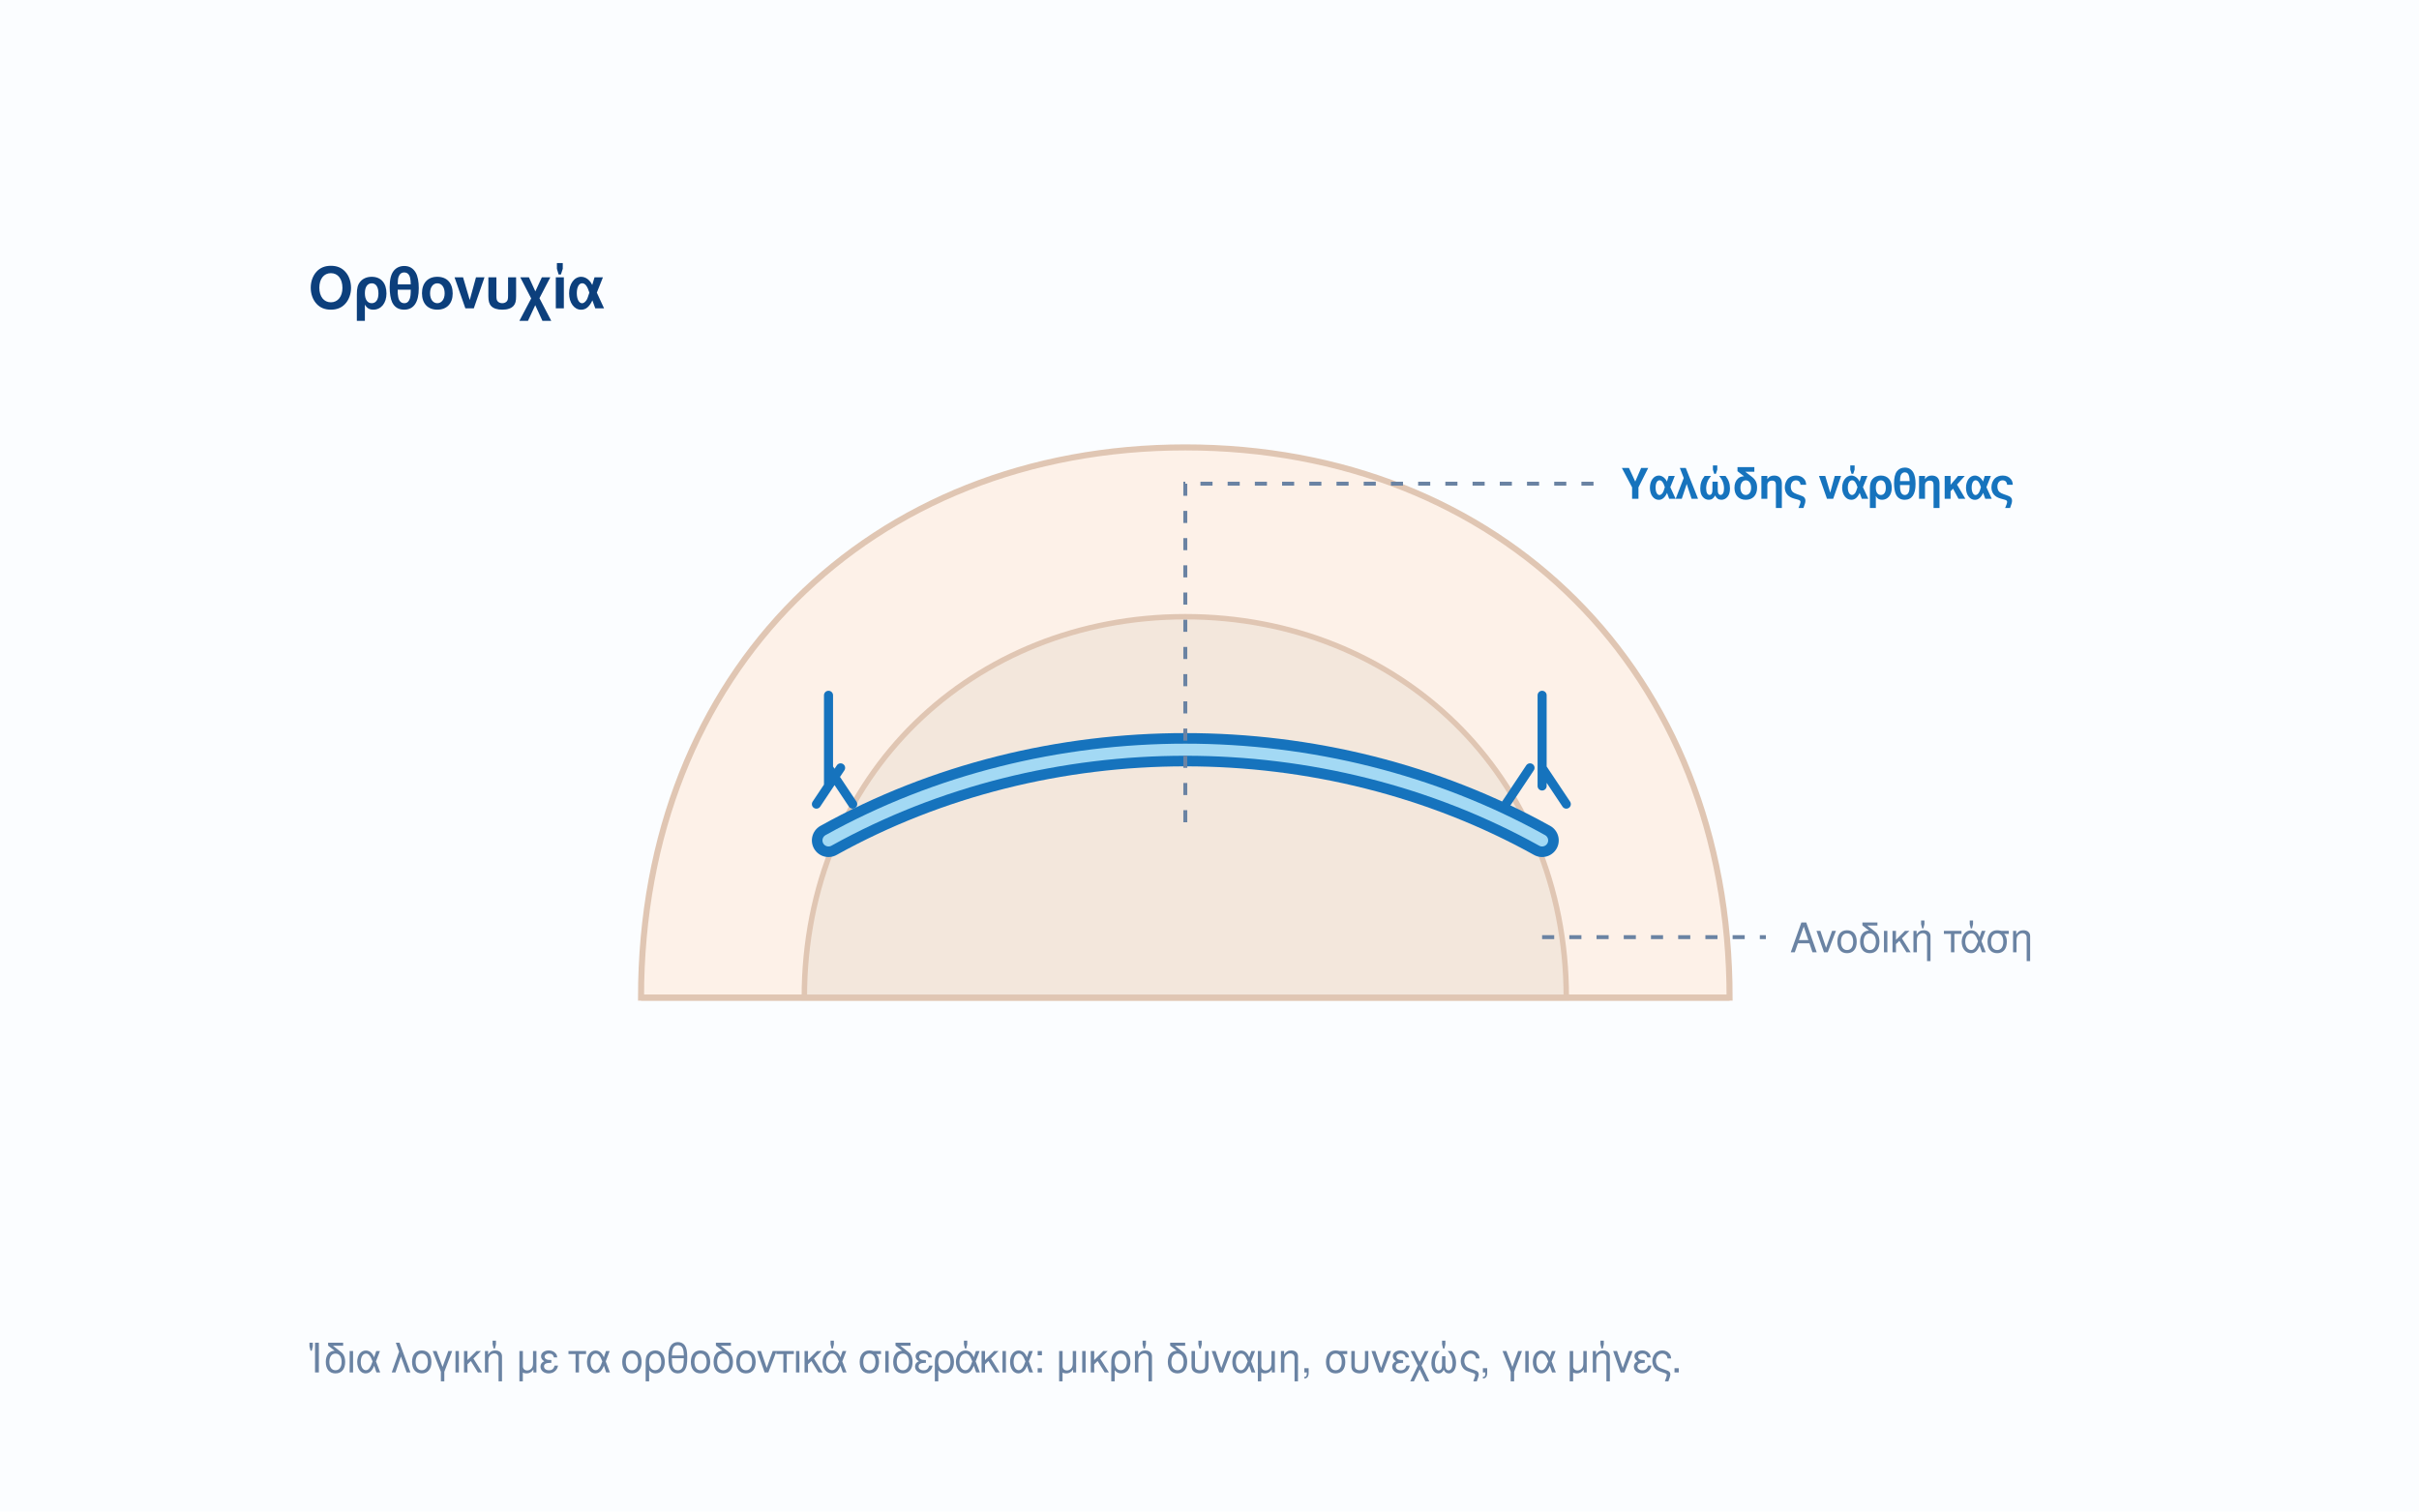
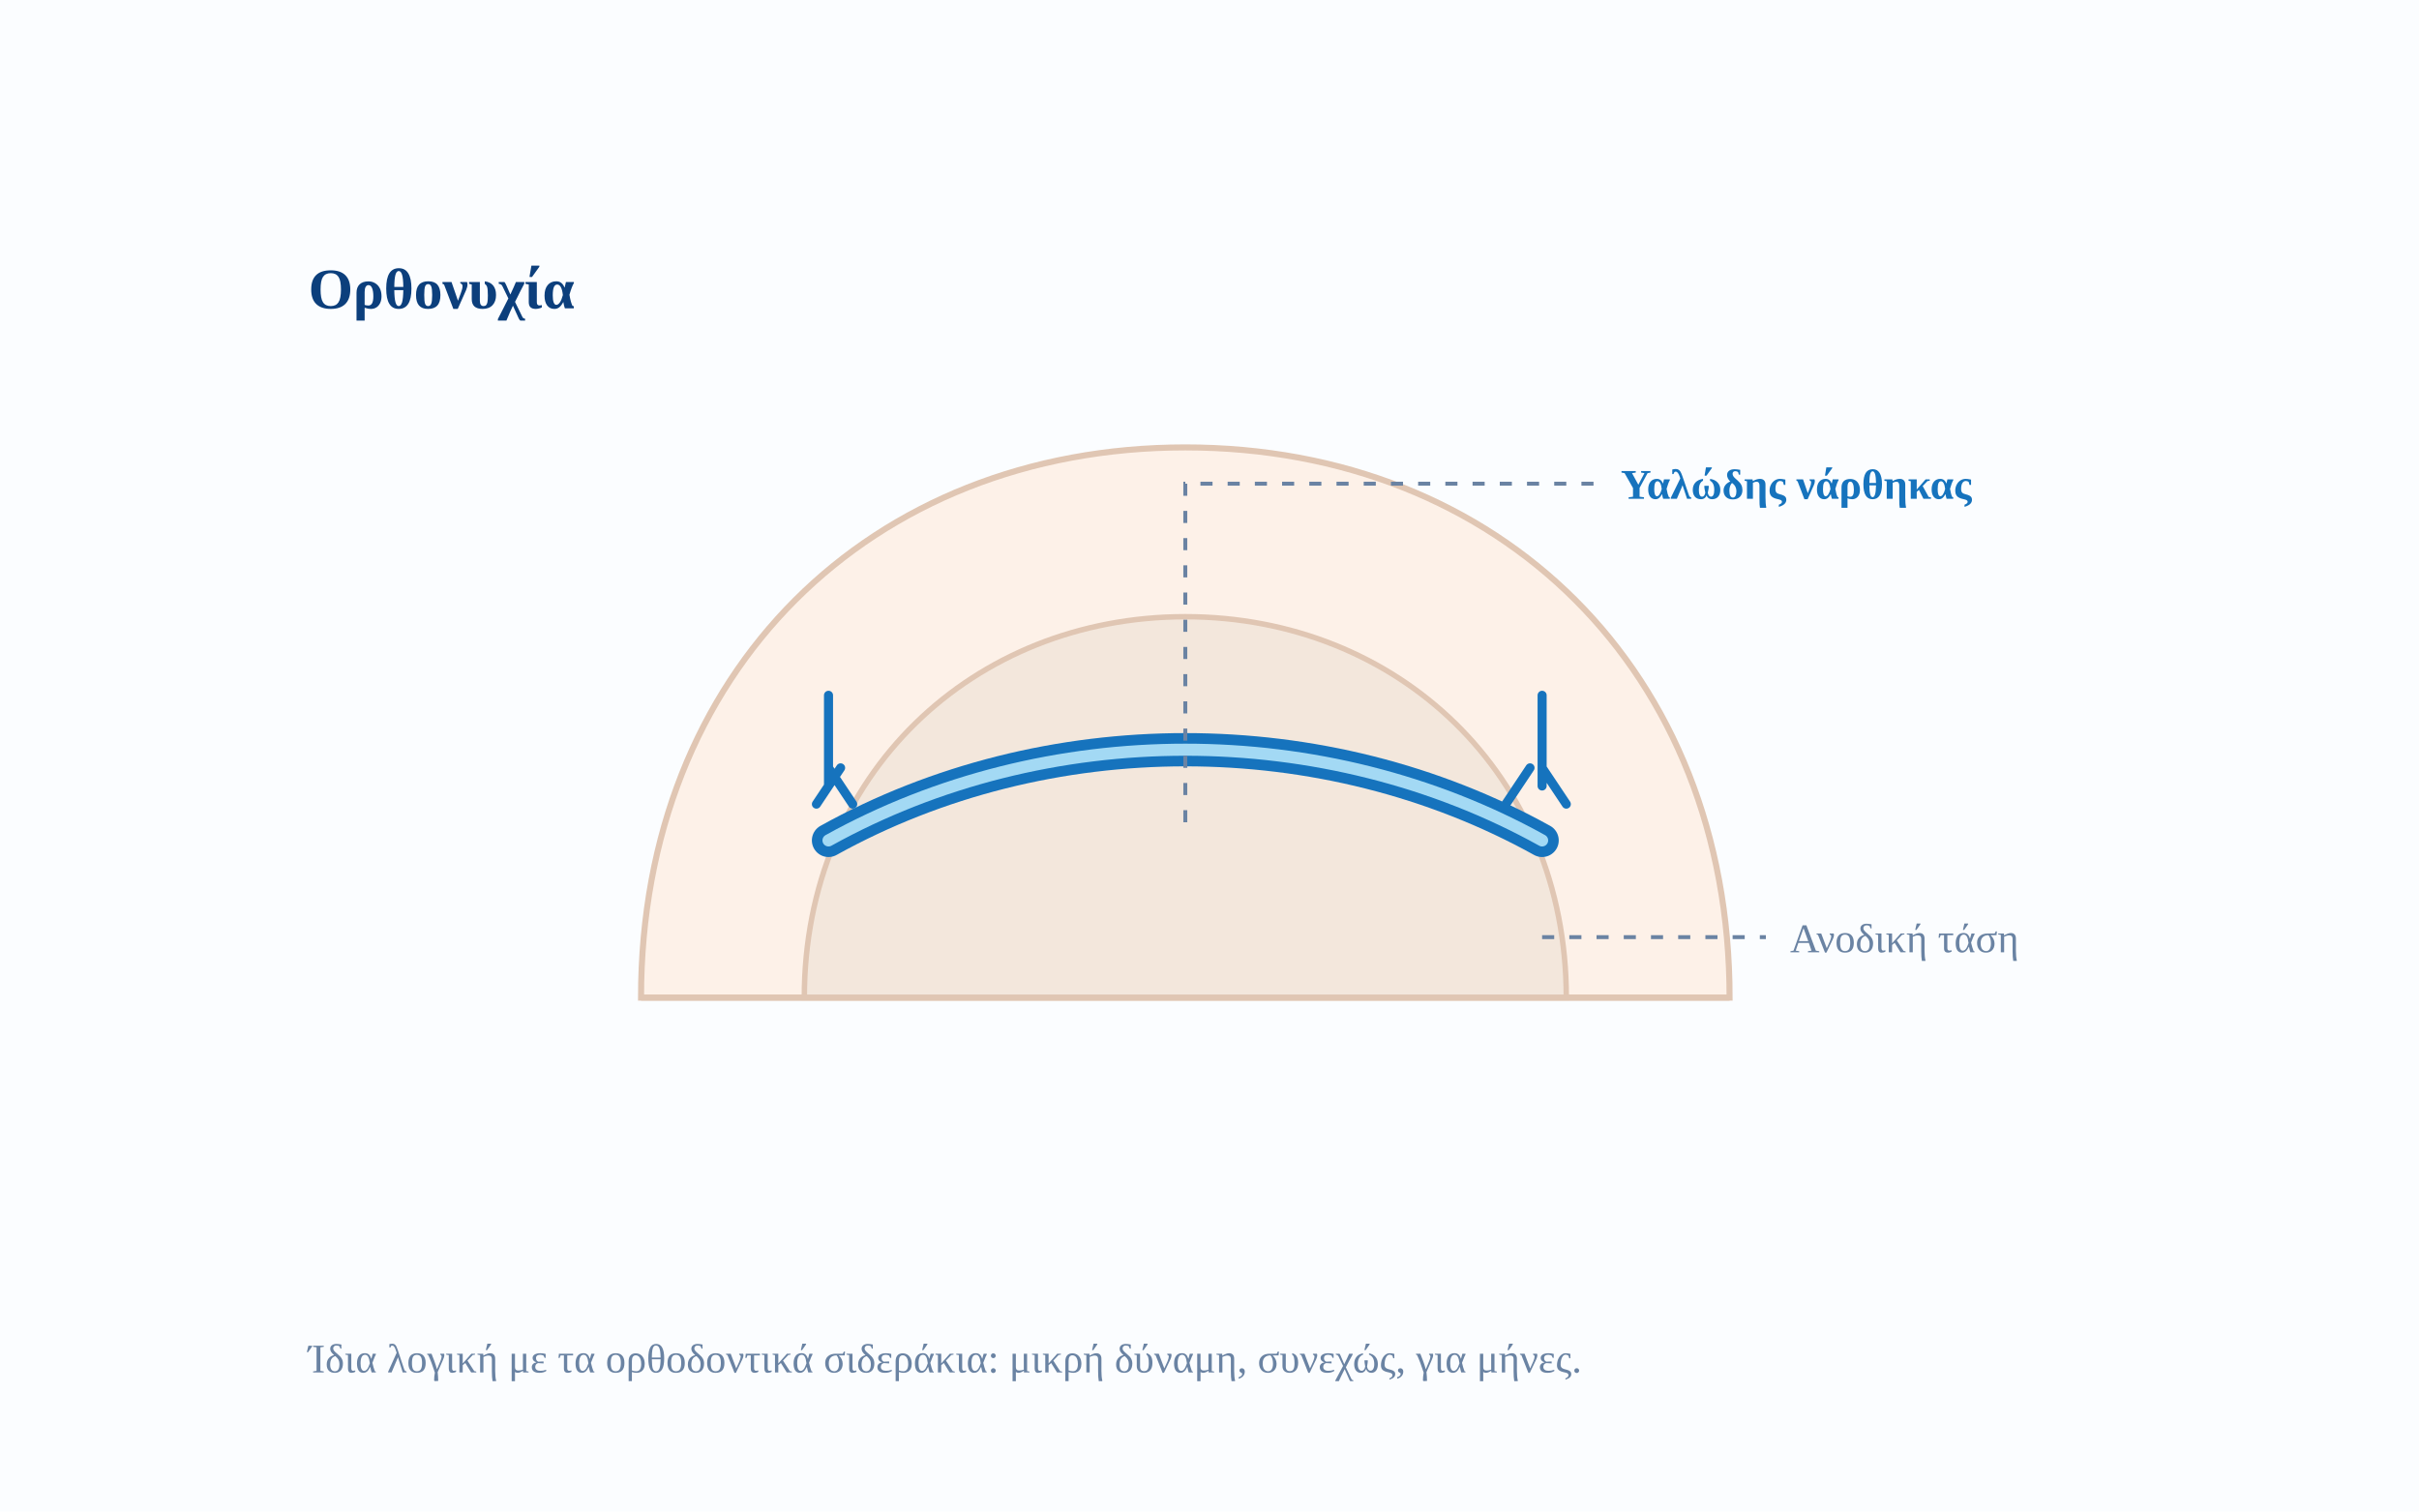
<svg xmlns="http://www.w3.org/2000/svg" viewBox="0 0 800 500" width="800" height="500" role="img" aria-label="Νάρθηκας ορθονυχίας">
  <rect width="800" height="500" fill="#fbfdff" />
  <g transform="translate(62,10)">
    <path d="M150 320c0-108 76-182 180-182s180 74 180 182z" fill="#fdf1e8" stroke="#e0c6b3" stroke-width="2" />
    <path d="M204 320c0-74 56-126 126-126s126 52 126 126z" fill="#f3e7dc" stroke="#e0c6b3" stroke-width="1.8" />
    <path d="M212 268c72-40 164-40 236 0" fill="none" stroke="#1673bd" stroke-width="11" stroke-linecap="round" />
    <path d="M212 268c72-40 164-40 236 0" fill="none" stroke="#a3d9f4" stroke-width="4" stroke-linecap="round" />
    <g fill="none" stroke="#1673bd" stroke-width="3" stroke-linecap="round">
      <path d="M212 250v-30M216 244l-8 12M212 244l8 12" />
      <path d="M448 250v-30M444 244l-8 12M448 244l8 12" />
    </g>
    <path d="M150 320h360" stroke="#e0c6b3" stroke-width="2" />
    <path d="M330 262V150h136" fill="none" stroke="#6a83a3" stroke-width="1.3" stroke-dasharray="4 5" />
-     <text x="474" y="155" font-family="Manrope,-apple-system,BlinkMacSystemFont,'Segoe UI',Helvetica,Arial,sans-serif" font-size="14" font-weight="560" fill="#1673bd" text-anchor="start">Υαλώδης νάρθηκας</text>
+     <text x="474" y="155" font-family="M PLUS Rounded 1c,Manrope,-apple-system,BlinkMacSystemFont,'Segoe UI',Helvetica,Arial,sans-serif" font-size="14" font-weight="560" fill="#1673bd" text-anchor="start">Υαλώδης νάρθηκας</text>
    <path d="M448 300h74" fill="none" stroke="#6a83a3" stroke-width="1.3" stroke-dasharray="4 5" />
-     <text x="530" y="305" font-family="Manrope,-apple-system,BlinkMacSystemFont,'Segoe UI',Helvetica,Arial,sans-serif" font-size="13.5" font-weight="420" fill="#6a83a3" text-anchor="start">Ανοδική τάση</text>
-     <text x="40" y="92" font-family="Manrope,-apple-system,BlinkMacSystemFont,'Segoe UI',Helvetica,Arial,sans-serif" font-size="19" font-weight="560" fill="#0c3f7c" text-anchor="start">Ορθονυχία</text>
-     <text x="40" y="444" font-family="Manrope,-apple-system,BlinkMacSystemFont,'Segoe UI',Helvetica,Arial,sans-serif" font-size="13.5" font-weight="420" fill="#6a83a3" text-anchor="start">Ίδια λογική με τα ορθοδοντικά σιδεράκια: μικρή δύναμη, συνεχώς, για μήνες.</text>
+     <text x="530" y="305" font-family="M PLUS Rounded 1c,Manrope,-apple-system,BlinkMacSystemFont,'Segoe UI',Helvetica,Arial,sans-serif" font-size="13.5" font-weight="420" fill="#6a83a3" text-anchor="start">Ανοδική τάση</text>
+     <text x="40" y="92" font-family="M PLUS Rounded 1c,Manrope,-apple-system,BlinkMacSystemFont,'Segoe UI',Helvetica,Arial,sans-serif" font-size="19" font-weight="560" fill="#0c3f7c" text-anchor="start">Ορθονυχία</text>
+     <text x="40" y="444" font-family="M PLUS Rounded 1c,Manrope,-apple-system,BlinkMacSystemFont,'Segoe UI',Helvetica,Arial,sans-serif" font-size="13.5" font-weight="420" fill="#6a83a3" text-anchor="start">Ίδια λογική με τα ορθοδοντικά σιδεράκια: μικρή δύναμη, συνεχώς, για μήνες.</text>
  </g>
</svg>
